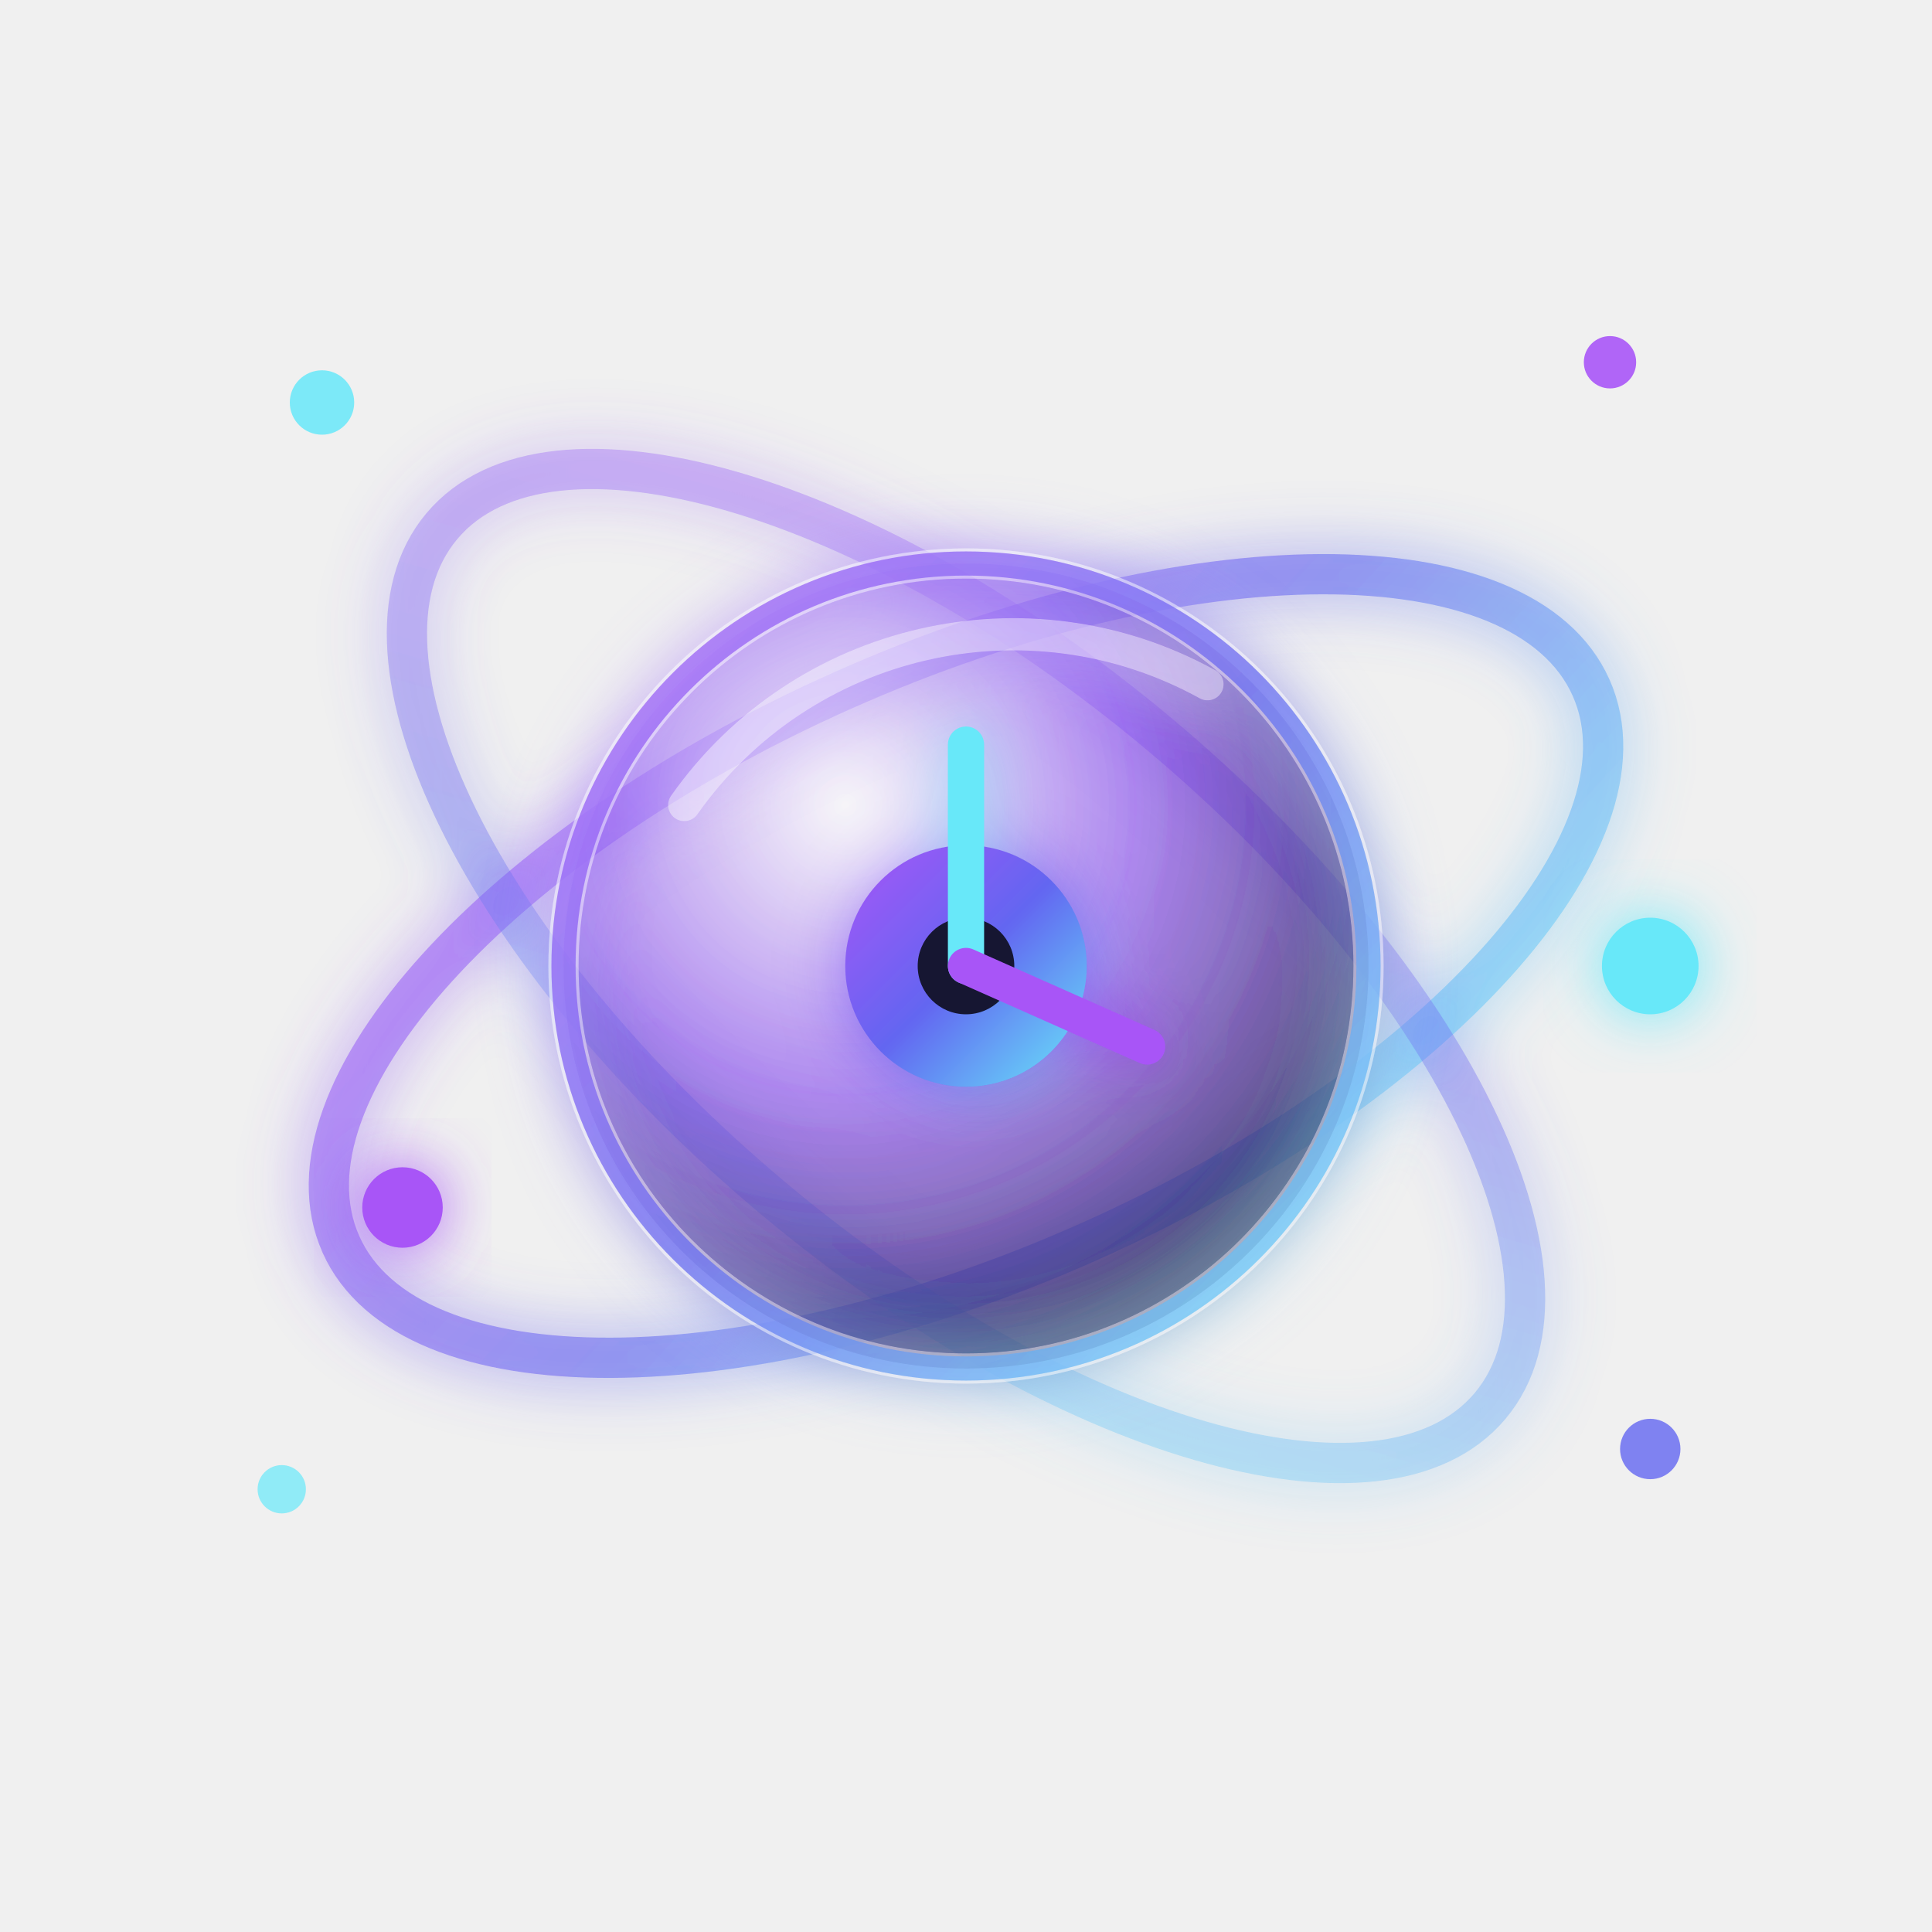
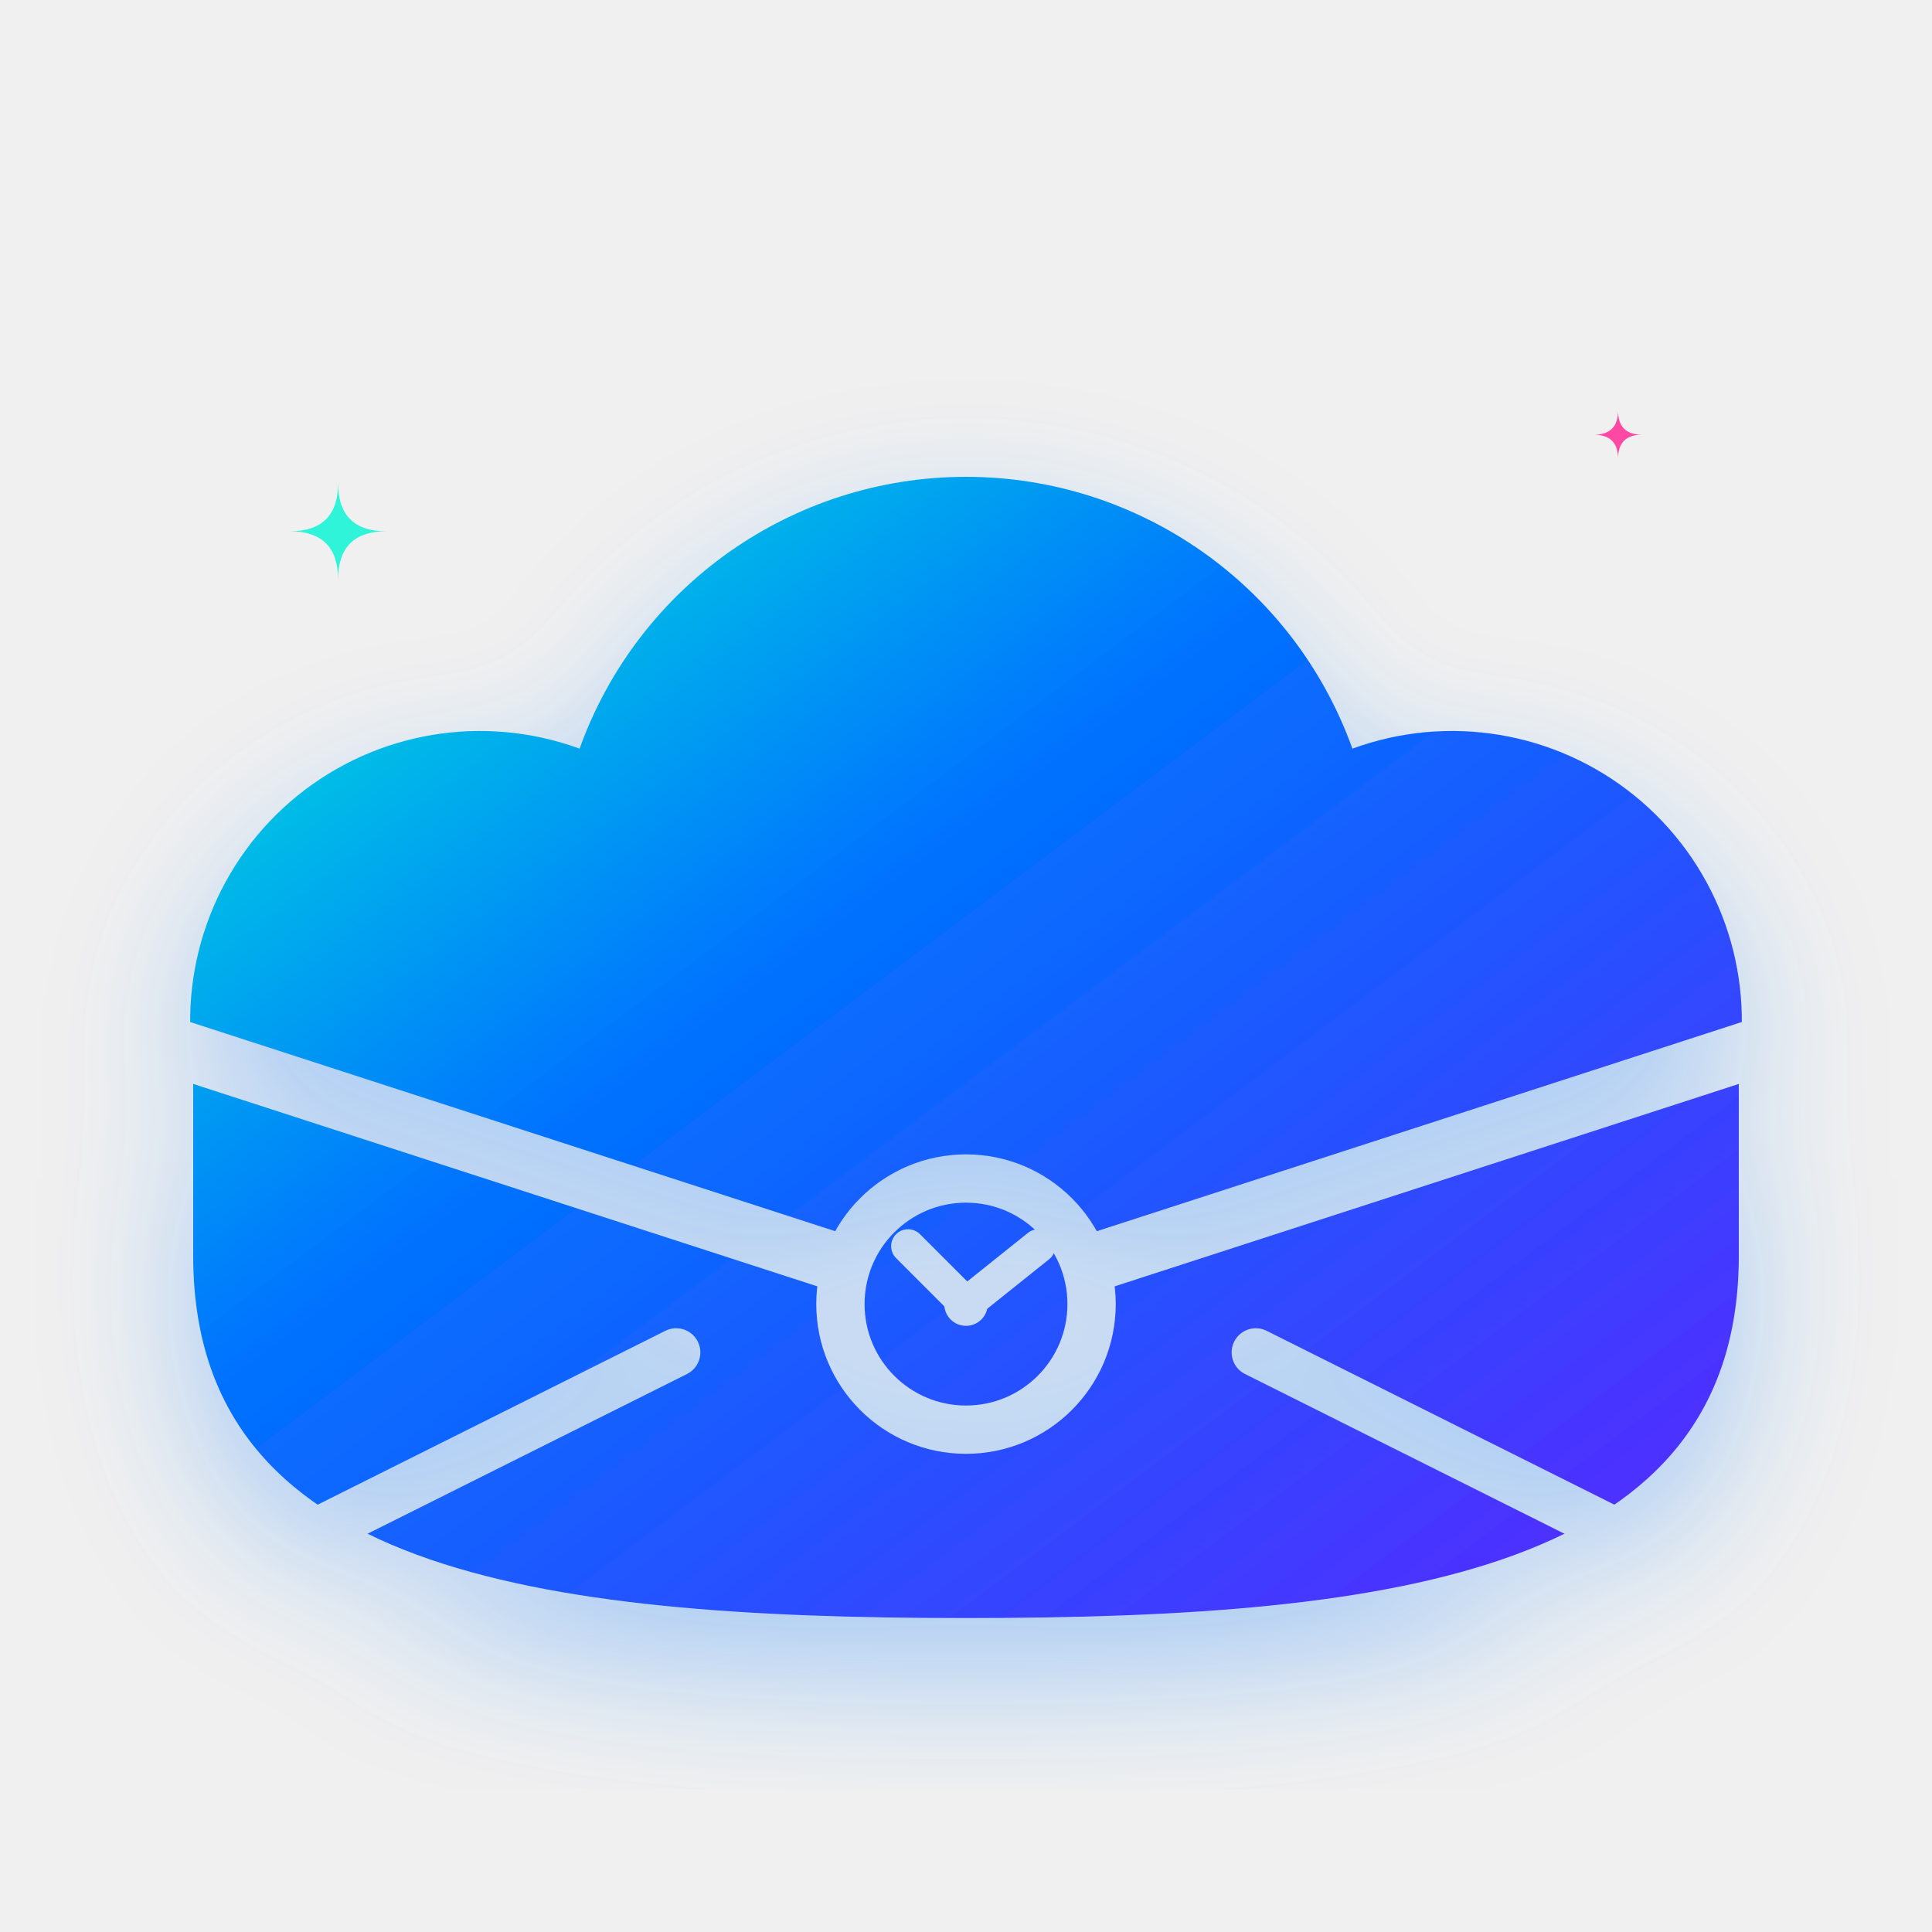
- <svg xmlns="http://www.w3.org/2000/svg" viewBox="0 0 96 96" width="100%" height="100%">
+ <svg xmlns="http://www.w3.org/2000/svg" viewBox="0 0 400 400" width="100%" height="100%">
  <defs>
-     <linearGradient id="epoBrand" x1="0%" y1="0%" x2="100%" y2="100%">
-       <stop offset="0%" stop-color="#a855f7" />
-       <stop offset="50%" stop-color="#6366f1" />
-       <stop offset="100%" stop-color="#67e8f9" />
+     <linearGradient id="brandGrad" x1="0%" y1="0%" x2="100%" y2="100%">
+       <stop offset="0%" stop-color="#00F5D4" />
+       <stop offset="40%" stop-color="#0072FF" />
+       <stop offset="100%" stop-color="#5B24FF" />
    </linearGradient>
-     <radialGradient id="epoGlass" cx="35%" cy="30%" r="80%">
-       <stop offset="0%" stop-color="rgba(255,255,255,0.35)" />
-       <stop offset="45%" stop-color="rgba(124,58,237,0.35)" />
-       <stop offset="100%" stop-color="rgba(10,16,48,0.55)" />
-     </radialGradient>
-     <filter id="epoGlow" x="-60%" y="-60%" width="220%" height="220%">
-       <feGaussianBlur stdDeviation="1.6" result="b" />
-       <feMerge>
-         <feMergeNode in="b" />
-         <feMergeNode in="SourceGraphic" />
-       </feMerge>
+     <filter id="softShadow" x="-15%" y="-15%" width="130%" height="130%">
+       <feDropShadow dx="0" dy="12" stdDeviation="15" flood-color="#0072FF" flood-opacity="0.3" />
    </filter>
+     <mask id="cutout">
+       <rect width="100%" height="100%" fill="white" />
+       <path d="M 15 210 L 200 270 L 385 210" fill="none" stroke="black" stroke-width="12" stroke-linecap="round" stroke-linejoin="round" />
+       <line x1="60" y1="320" x2="140" y2="280" stroke="black" stroke-width="10" stroke-linecap="round" />
+       <line x1="340" y1="320" x2="260" y2="280" stroke="black" stroke-width="10" stroke-linecap="round" />
+       <circle cx="200" cy="270" r="26" fill="white" />
+       <circle cx="200" cy="270" r="26" fill="none" stroke="black" stroke-width="10" />
+       <circle cx="200" cy="270" r="4.5" fill="black" />
+       <line x1="200" y1="270" x2="188" y2="258" stroke="black" stroke-width="7" stroke-linecap="round" />
+       <line x1="200" y1="270" x2="215" y2="258" stroke="black" stroke-width="7" stroke-linecap="round" />
+     </mask>
  </defs>
-   <circle cx="16" cy="20" r="1.6" fill="#67e8f9" opacity="0.85" />
-   <circle cx="80" cy="18" r="1.3" fill="#a855f7" opacity="0.9" />
-   <circle cx="82" cy="72" r="1.5" fill="#6366f1" opacity="0.8" />
-   <circle cx="14" cy="74" r="1.2" fill="#67e8f9" opacity="0.7" />
-   <g filter="url(#epoGlow)">
-     <ellipse cx="48" cy="48" rx="34" ry="15" fill="none" stroke="url(#epoBrand)" stroke-width="2" opacity="0.55" transform="rotate(-24 48 48)" />
-     <ellipse cx="48" cy="48" rx="34" ry="15" fill="none" stroke="url(#epoBrand)" stroke-width="2" opacity="0.35" transform="rotate(40 48 48)" />
+   <path d="M 60 110 Q 70 110 70 100 Q 70 110 80 110 Q 70 110 70 120 Q 70 110 60 110 Z" fill="#00F5D4" opacity="0.8" />
+   <path d="M 330 90 Q 335 90 335 85 Q 335 90 340 90 Q 335 90 335 95 Q 335 90 330 90 Z" fill="#FF369B" opacity="0.9" />
+   <circle cx="85" cy="180" r="2.5" fill="#5B24FF" opacity="0.6" />
+   <circle cx="320" cy="180" r="3" fill="#0072FF" opacity="0.7" />
+   <g filter="url(#softShadow)">
+     <path d="             M 40 220              A 60 60 0 0 1 120 155              A 85 85 0 0 1 280 155              A 60 60 0 0 1 360 220              L 360 260              C 360 325 290 335 200 335              C 110 335 40 325 40 260              Z" fill="url(#brandGrad)" mask="url(#cutout)" />
  </g>
-   <g filter="url(#epoGlow)">
-     <circle cx="48" cy="48" r="20" fill="url(#epoGlass)" stroke="rgba(255,255,255,0.45)" stroke-width="1.5" />
-     <circle cx="48" cy="48" r="20" fill="none" stroke="url(#epoBrand)" stroke-width="1.2" opacity="0.7" />
-     <path d="M 34 40 A 20 20 0 0 1 60 34" fill="none" stroke="rgba(255,255,255,0.6)" stroke-width="1.6" stroke-linecap="round" opacity="0.7" />
-     <circle cx="48" cy="48" r="6" fill="url(#epoBrand)" />
-     <circle cx="48" cy="48" r="2.4" fill="#05060f" opacity="0.85" />
-     <line x1="48" y1="48" x2="48" y2="37" stroke="#67e8f9" stroke-width="1.8" stroke-linecap="round" />
-     <line x1="48" y1="48" x2="57" y2="52" stroke="#a855f7" stroke-width="1.8" stroke-linecap="round" />
-   </g>
-   <circle cx="82" cy="48" r="2.4" fill="#67e8f9" filter="url(#epoGlow)" />
-   <circle cx="20" cy="60" r="2" fill="#a855f7" filter="url(#epoGlow)" />
</svg>
